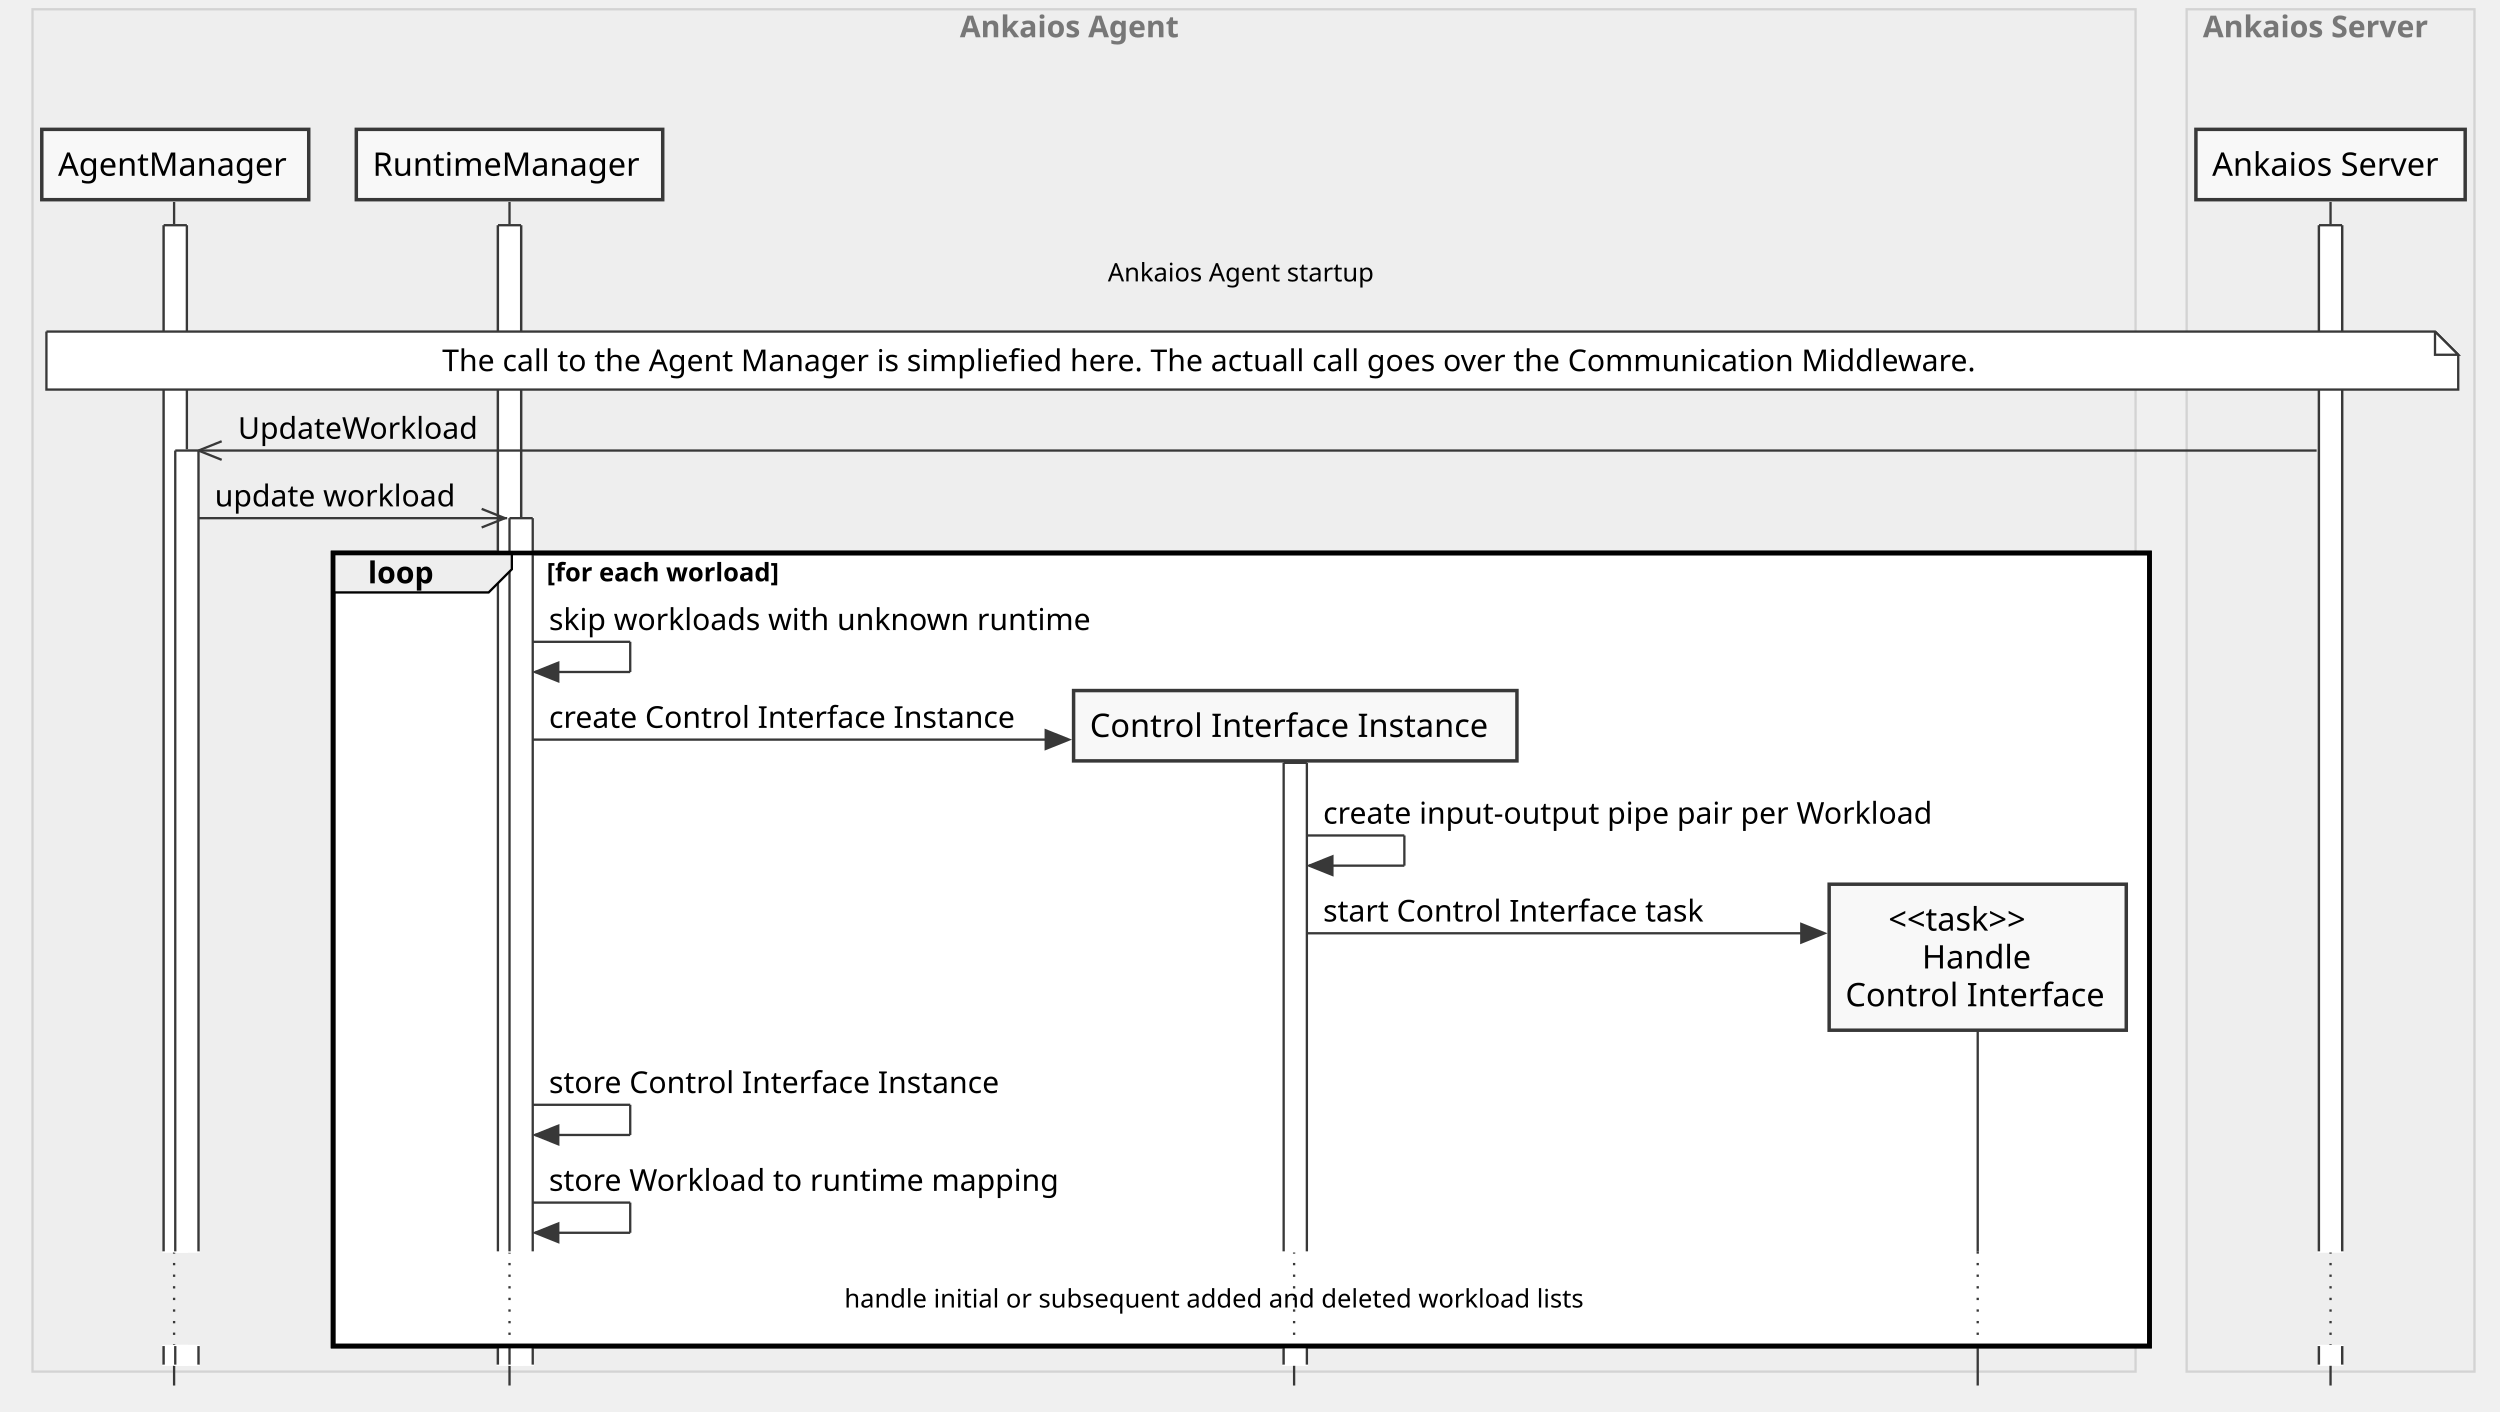
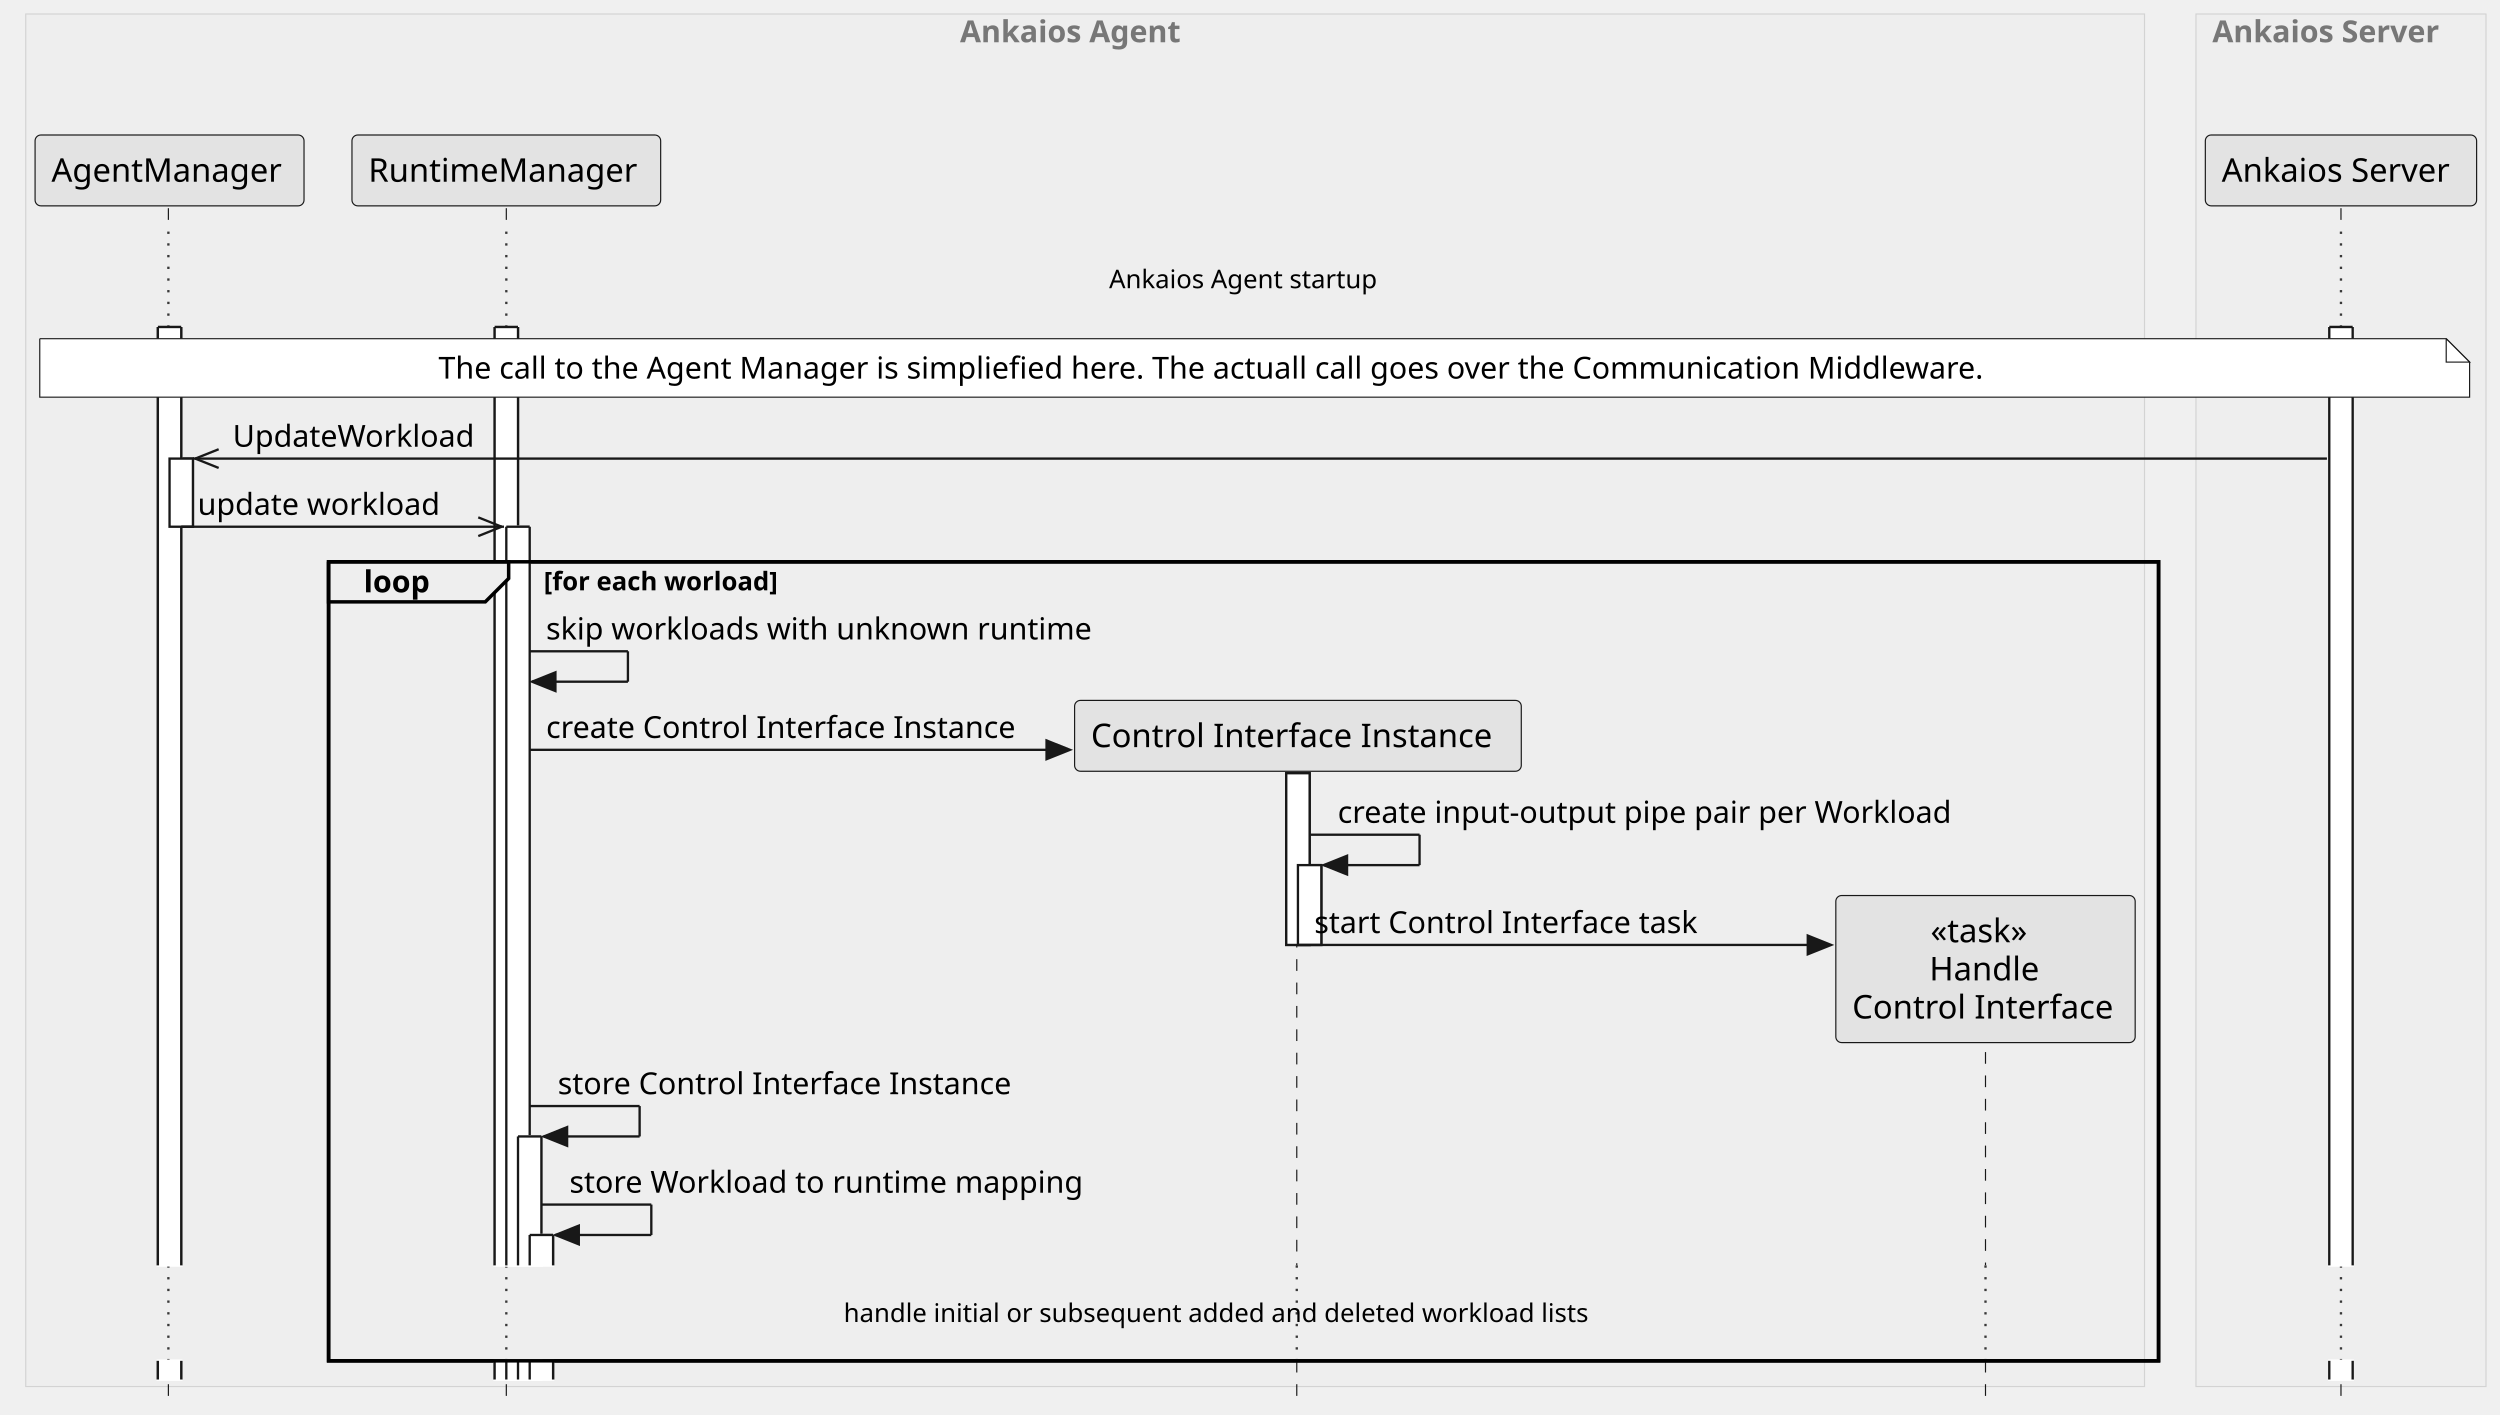
- <svg xmlns="http://www.w3.org/2000/svg" contentScriptType="application/ecmascript" contentStyleType="text/css" height="608px" preserveAspectRatio="none" style="width:1077px;height:608px;" version="1.1" viewBox="0 0 1077 608" width="1077px" zoomAndPan="magnify">
+ <svg xmlns="http://www.w3.org/2000/svg" contentStyleType="text/css" height="605px" preserveAspectRatio="none" style="width:1069px;height:605px;background:#FFFFFF;" version="1.1" viewBox="0 0 1069 605" width="1069px" zoomAndPan="magnify">
  <defs />
  <g>
-     <rect fill="#EEEEEE" height="586.883" style="stroke: #D3D3D3; stroke-width: 1.0;" width="906" x="14" y="4" />
-     <text fill="#777777" font-family="sans-serif" font-size="13" font-weight="bold" lengthAdjust="spacingAndGlyphs" textLength="107" x="413.5" y="16.067">Ankaios Agent</text>
-     <rect fill="#EEEEEE" height="586.883" style="stroke: #D3D3D3; stroke-width: 1.0;" width="124" x="942" y="4" />
-     <text fill="#777777" font-family="sans-serif" font-size="13" font-weight="bold" lengthAdjust="spacingAndGlyphs" textLength="110" x="949" y="16.067">Ankaios Server</text>
-     <rect fill="#FFFFFF" height="442.055" style="stroke: #FFFFFF; stroke-width: 1.0;" width="10" x="70.5" y="97.023" />
-     <line style="stroke: #383838; stroke-width: 1.0;" x1="70.5" x2="70.5" y1="97.023" y2="539.078" />
-     <line style="stroke: #383838; stroke-width: 1.0;" x1="80.5" x2="80.5" y1="97.023" y2="539.078" />
-     <line style="stroke: #383838; stroke-width: 1.0;" x1="70.5" x2="80.5" y1="97.023" y2="97.023" />
-     <rect fill="#FFFFFF" height="8" style="stroke: #FFFFFF; stroke-width: 1.0;" width="10" x="70.5" y="579.883" />
-     <line style="stroke: #383838; stroke-width: 1.0;" x1="70.5" x2="70.5" y1="579.883" y2="587.883" />
-     <line style="stroke: #383838; stroke-width: 1.0;" x1="80.5" x2="80.5" y1="579.883" y2="587.883" />
-     <rect fill="#FFFFFF" height="344.984" style="stroke: #FFFFFF; stroke-width: 1.0;" width="10" x="75.5" y="194.094" />
-     <line style="stroke: #383838; stroke-width: 1.0;" x1="75.5" x2="75.5" y1="194.094" y2="539.078" />
-     <line style="stroke: #383838; stroke-width: 1.0;" x1="85.5" x2="85.5" y1="194.094" y2="539.078" />
-     <line style="stroke: #383838; stroke-width: 1.0;" x1="75.5" x2="85.5" y1="194.094" y2="194.094" />
-     <rect fill="#FFFFFF" height="8" style="stroke: #FFFFFF; stroke-width: 1.0;" width="10" x="75.5" y="579.883" />
-     <line style="stroke: #383838; stroke-width: 1.0;" x1="75.5" x2="75.5" y1="579.883" y2="587.883" />
-     <line style="stroke: #383838; stroke-width: 1.0;" x1="85.5" x2="85.5" y1="579.883" y2="587.883" />
-     <rect fill="#FFFFFF" height="442.055" style="stroke: #FFFFFF; stroke-width: 1.0;" width="10" x="214.5" y="97.023" />
-     <line style="stroke: #383838; stroke-width: 1.0;" x1="214.5" x2="214.5" y1="97.023" y2="539.078" />
-     <line style="stroke: #383838; stroke-width: 1.0;" x1="224.5" x2="224.5" y1="97.023" y2="539.078" />
-     <line style="stroke: #383838; stroke-width: 1.0;" x1="214.5" x2="224.5" y1="97.023" y2="97.023" />
-     <rect fill="#FFFFFF" height="8" style="stroke: #FFFFFF; stroke-width: 1.0;" width="10" x="214.5" y="579.883" />
-     <line style="stroke: #383838; stroke-width: 1.0;" x1="214.5" x2="214.5" y1="579.883" y2="587.883" />
-     <line style="stroke: #383838; stroke-width: 1.0;" x1="224.5" x2="224.5" y1="579.883" y2="587.883" />
-     <rect fill="#FFFFFF" height="315.852" style="stroke: #FFFFFF; stroke-width: 1.0;" width="10" x="219.5" y="223.227" />
-     <line style="stroke: #383838; stroke-width: 1.0;" x1="219.5" x2="219.5" y1="223.227" y2="539.078" />
-     <line style="stroke: #383838; stroke-width: 1.0;" x1="229.5" x2="229.5" y1="223.227" y2="539.078" />
-     <line style="stroke: #383838; stroke-width: 1.0;" x1="219.5" x2="229.5" y1="223.227" y2="223.227" />
-     <rect fill="#FFFFFF" height="8" style="stroke: #FFFFFF; stroke-width: 1.0;" width="10" x="219.5" y="579.883" />
-     <line style="stroke: #383838; stroke-width: 1.0;" x1="219.5" x2="219.5" y1="579.883" y2="587.883" />
-     <line style="stroke: #383838; stroke-width: 1.0;" x1="229.5" x2="229.5" y1="579.883" y2="587.883" />
-     <rect fill="#FFFFFF" height="210.453" style="stroke: #FFFFFF; stroke-width: 1.0;" width="10" x="553" y="328.625" />
-     <line style="stroke: #383838; stroke-width: 1.0;" x1="553" x2="553" y1="328.625" y2="539.078" />
-     <line style="stroke: #383838; stroke-width: 1.0;" x1="563" x2="563" y1="328.625" y2="539.078" />
-     <line style="stroke: #383838; stroke-width: 1.0;" x1="553" x2="563" y1="328.625" y2="328.625" />
-     <rect fill="#FFFFFF" height="8" style="stroke: #FFFFFF; stroke-width: 1.0;" width="10" x="553" y="579.883" />
-     <line style="stroke: #383838; stroke-width: 1.0;" x1="553" x2="553" y1="579.883" y2="587.883" />
-     <line style="stroke: #383838; stroke-width: 1.0;" x1="563" x2="563" y1="579.883" y2="587.883" />
-     <rect fill="#FFFFFF" height="442.055" style="stroke: #FFFFFF; stroke-width: 1.0;" width="10" x="999" y="97.023" />
-     <line style="stroke: #383838; stroke-width: 1.0;" x1="999" x2="999" y1="97.023" y2="539.078" />
-     <line style="stroke: #383838; stroke-width: 1.0;" x1="1009" x2="1009" y1="97.023" y2="539.078" />
-     <line style="stroke: #383838; stroke-width: 1.0;" x1="999" x2="1009" y1="97.023" y2="97.023" />
-     <rect fill="#FFFFFF" height="8" style="stroke: #FFFFFF; stroke-width: 1.0;" width="10" x="999" y="579.883" />
-     <line style="stroke: #383838; stroke-width: 1.0;" x1="999" x2="999" y1="579.883" y2="587.883" />
-     <line style="stroke: #383838; stroke-width: 1.0;" x1="1009" x2="1009" y1="579.883" y2="587.883" />
-     <rect fill="#FFFFFF" height="341.656" style="stroke: #000000; stroke-width: 2.0;" width="782.5" x="143.5" y="238.227" />
-     <line style="stroke: #383838; stroke-width: 1.0;" x1="75" x2="75" y1="87.023" y2="97.023" />
-     <line style="stroke: #383838; stroke-width: 1.0; stroke-dasharray: 1.0,4.0;" x1="75" x2="75" y1="97.023" y2="137.828" />
-     <line style="stroke: #383838; stroke-width: 1.0;" x1="75" x2="75" y1="137.828" y2="539.078" />
-     <line style="stroke: #383838; stroke-width: 1.0; stroke-dasharray: 1.0,4.0;" x1="75" x2="75" y1="539.078" y2="579.883" />
-     <line style="stroke: #383838; stroke-width: 1.0;" x1="75" x2="75" y1="579.883" y2="596.883" />
-     <line style="stroke: #383838; stroke-width: 1.0;" x1="219.5" x2="219.5" y1="87.023" y2="97.023" />
-     <line style="stroke: #383838; stroke-width: 1.0; stroke-dasharray: 1.0,4.0;" x1="219.5" x2="219.5" y1="97.023" y2="137.828" />
-     <line style="stroke: #383838; stroke-width: 1.0;" x1="219.5" x2="219.5" y1="137.828" y2="539.078" />
-     <line style="stroke: #383838; stroke-width: 1.0; stroke-dasharray: 1.0,4.0;" x1="219.5" x2="219.5" y1="539.078" y2="579.883" />
-     <line style="stroke: #383838; stroke-width: 1.0;" x1="219.5" x2="219.5" y1="579.883" y2="596.883" />
-     <line style="stroke: #383838; stroke-width: 1.0;" x1="557.5" x2="557.5" y1="328.141" y2="539.078" />
-     <line style="stroke: #383838; stroke-width: 1.0; stroke-dasharray: 1.0,4.0;" x1="557.5" x2="557.5" y1="539.078" y2="579.883" />
-     <line style="stroke: #383838; stroke-width: 1.0;" x1="557.5" x2="557.5" y1="579.883" y2="596.883" />
-     <line style="stroke: #383838; stroke-width: 1.0;" x1="852" x2="852" y1="427.867" y2="539.078" />
-     <line style="stroke: #383838; stroke-width: 1.0; stroke-dasharray: 1.0,4.0;" x1="852" x2="852" y1="539.078" y2="579.883" />
-     <line style="stroke: #383838; stroke-width: 1.0;" x1="852" x2="852" y1="579.883" y2="596.883" />
-     <line style="stroke: #383838; stroke-width: 1.0;" x1="1004" x2="1004" y1="87.023" y2="97.023" />
-     <line style="stroke: #383838; stroke-width: 1.0; stroke-dasharray: 1.0,4.0;" x1="1004" x2="1004" y1="97.023" y2="137.828" />
-     <line style="stroke: #383838; stroke-width: 1.0;" x1="1004" x2="1004" y1="137.828" y2="539.078" />
-     <line style="stroke: #383838; stroke-width: 1.0; stroke-dasharray: 1.0,4.0;" x1="1004" x2="1004" y1="539.078" y2="579.883" />
-     <line style="stroke: #383838; stroke-width: 1.0;" x1="1004" x2="1004" y1="579.883" y2="596.883" />
-     <rect fill="#F8F8F8" height="30.297" style="stroke: #383838; stroke-width: 1.5;" width="115" x="18" y="55.727" />
-     <text fill="#000000" font-family="sans-serif" font-size="14" lengthAdjust="spacingAndGlyphs" textLength="101" x="25" y="75.722">AgentManager</text>
-     <rect fill="#F8F8F8" height="30.297" style="stroke: #383838; stroke-width: 1.5;" width="132" x="153.5" y="55.727" />
-     <text fill="#000000" font-family="sans-serif" font-size="14" lengthAdjust="spacingAndGlyphs" textLength="118" x="160.5" y="75.722">RuntimeManager</text>
-     <rect fill="#F8F8F8" height="30.297" style="stroke: #383838; stroke-width: 1.5;" width="116" x="946" y="55.727" />
-     <text fill="#000000" font-family="sans-serif" font-size="14" lengthAdjust="spacingAndGlyphs" textLength="102" x="953" y="75.722">Ankaios Server</text>
-     <rect fill="#FFFFFF" height="442.055" style="stroke: #FFFFFF; stroke-width: 1.0;" width="10" x="70.5" y="97.023" />
-     <line style="stroke: #383838; stroke-width: 1.0;" x1="70.5" x2="70.5" y1="97.023" y2="539.078" />
-     <line style="stroke: #383838; stroke-width: 1.0;" x1="80.5" x2="80.5" y1="97.023" y2="539.078" />
-     <line style="stroke: #383838; stroke-width: 1.0;" x1="70.5" x2="80.5" y1="97.023" y2="97.023" />
-     <rect fill="#FFFFFF" height="8" style="stroke: #FFFFFF; stroke-width: 1.0;" width="10" x="70.5" y="579.883" />
-     <line style="stroke: #383838; stroke-width: 1.0;" x1="70.5" x2="70.5" y1="579.883" y2="587.883" />
-     <line style="stroke: #383838; stroke-width: 1.0;" x1="80.5" x2="80.5" y1="579.883" y2="587.883" />
-     <rect fill="#FFFFFF" height="344.984" style="stroke: #FFFFFF; stroke-width: 1.0;" width="10" x="75.5" y="194.094" />
-     <line style="stroke: #383838; stroke-width: 1.0;" x1="75.5" x2="75.5" y1="194.094" y2="539.078" />
-     <line style="stroke: #383838; stroke-width: 1.0;" x1="85.5" x2="85.5" y1="194.094" y2="539.078" />
-     <line style="stroke: #383838; stroke-width: 1.0;" x1="75.5" x2="85.5" y1="194.094" y2="194.094" />
-     <rect fill="#FFFFFF" height="8" style="stroke: #FFFFFF; stroke-width: 1.0;" width="10" x="75.5" y="579.883" />
-     <line style="stroke: #383838; stroke-width: 1.0;" x1="75.5" x2="75.5" y1="579.883" y2="587.883" />
-     <line style="stroke: #383838; stroke-width: 1.0;" x1="85.5" x2="85.5" y1="579.883" y2="587.883" />
-     <rect fill="#FFFFFF" height="442.055" style="stroke: #FFFFFF; stroke-width: 1.0;" width="10" x="214.5" y="97.023" />
-     <line style="stroke: #383838; stroke-width: 1.0;" x1="214.5" x2="214.5" y1="97.023" y2="539.078" />
-     <line style="stroke: #383838; stroke-width: 1.0;" x1="224.5" x2="224.5" y1="97.023" y2="539.078" />
-     <line style="stroke: #383838; stroke-width: 1.0;" x1="214.5" x2="224.5" y1="97.023" y2="97.023" />
-     <rect fill="#FFFFFF" height="8" style="stroke: #FFFFFF; stroke-width: 1.0;" width="10" x="214.5" y="579.883" />
-     <line style="stroke: #383838; stroke-width: 1.0;" x1="214.5" x2="214.5" y1="579.883" y2="587.883" />
-     <line style="stroke: #383838; stroke-width: 1.0;" x1="224.5" x2="224.5" y1="579.883" y2="587.883" />
-     <rect fill="#FFFFFF" height="315.852" style="stroke: #FFFFFF; stroke-width: 1.0;" width="10" x="219.5" y="223.227" />
-     <line style="stroke: #383838; stroke-width: 1.0;" x1="219.5" x2="219.5" y1="223.227" y2="539.078" />
-     <line style="stroke: #383838; stroke-width: 1.0;" x1="229.5" x2="229.5" y1="223.227" y2="539.078" />
-     <line style="stroke: #383838; stroke-width: 1.0;" x1="219.5" x2="229.5" y1="223.227" y2="223.227" />
-     <rect fill="#FFFFFF" height="8" style="stroke: #FFFFFF; stroke-width: 1.0;" width="10" x="219.5" y="579.883" />
-     <line style="stroke: #383838; stroke-width: 1.0;" x1="219.5" x2="219.5" y1="579.883" y2="587.883" />
-     <line style="stroke: #383838; stroke-width: 1.0;" x1="229.5" x2="229.5" y1="579.883" y2="587.883" />
-     <rect fill="#FFFFFF" height="210.453" style="stroke: #FFFFFF; stroke-width: 1.0;" width="10" x="553" y="328.625" />
-     <line style="stroke: #383838; stroke-width: 1.0;" x1="553" x2="553" y1="328.625" y2="539.078" />
-     <line style="stroke: #383838; stroke-width: 1.0;" x1="563" x2="563" y1="328.625" y2="539.078" />
-     <line style="stroke: #383838; stroke-width: 1.0;" x1="553" x2="563" y1="328.625" y2="328.625" />
-     <rect fill="#FFFFFF" height="8" style="stroke: #FFFFFF; stroke-width: 1.0;" width="10" x="553" y="579.883" />
-     <line style="stroke: #383838; stroke-width: 1.0;" x1="553" x2="553" y1="579.883" y2="587.883" />
-     <line style="stroke: #383838; stroke-width: 1.0;" x1="563" x2="563" y1="579.883" y2="587.883" />
-     <rect fill="#FFFFFF" height="442.055" style="stroke: #FFFFFF; stroke-width: 1.0;" width="10" x="999" y="97.023" />
-     <line style="stroke: #383838; stroke-width: 1.0;" x1="999" x2="999" y1="97.023" y2="539.078" />
-     <line style="stroke: #383838; stroke-width: 1.0;" x1="1009" x2="1009" y1="97.023" y2="539.078" />
-     <line style="stroke: #383838; stroke-width: 1.0;" x1="999" x2="1009" y1="97.023" y2="97.023" />
-     <rect fill="#FFFFFF" height="8" style="stroke: #FFFFFF; stroke-width: 1.0;" width="10" x="999" y="579.883" />
-     <line style="stroke: #383838; stroke-width: 1.0;" x1="999" x2="999" y1="579.883" y2="587.883" />
-     <line style="stroke: #383838; stroke-width: 1.0;" x1="1009" x2="1009" y1="579.883" y2="587.883" />
-     <text fill="#000000" font-family="sans-serif" font-size="11" lengthAdjust="spacingAndGlyphs" textLength="125" x="477.25" y="121.234">Ankaios Agent startup</text>
-     <path d="M20,142.828 L20,167.828 L1059,167.828 L1059,152.828 L1049,142.828 L20,142.828 " fill="#FFFFFF" style="stroke: #383838; stroke-width: 1.0;" />
-     <path d="M1049,142.828 L1049,152.828 L1059,152.828 L1049,142.828 " fill="#FFFFFF" style="stroke: #383838; stroke-width: 1.0;" />
-     <text fill="#000000" font-family="sans-serif" font-size="13" lengthAdjust="spacingAndGlyphs" textLength="689" x="190.5" y="159.895">The call to the Agent Manager is simpliefied here. The actuall call goes over the Communication Middleware.</text>
-     <line style="stroke: #383838; stroke-width: 1.0;" x1="85.5" x2="95.5" y1="194.094" y2="190.094" />
-     <line style="stroke: #383838; stroke-width: 1.0;" x1="85.5" x2="95.5" y1="194.094" y2="198.094" />
-     <line style="stroke: #383838; stroke-width: 1.0;" x1="85.5" x2="998" y1="194.094" y2="194.094" />
-     <text fill="#000000" font-family="sans-serif" font-size="13" lengthAdjust="spacingAndGlyphs" textLength="105" x="102.5" y="189.028">UpdateWorkload</text>
-     <line style="stroke: #383838; stroke-width: 1.0;" x1="217.5" x2="207.5" y1="223.227" y2="219.227" />
-     <line style="stroke: #383838; stroke-width: 1.0;" x1="217.5" x2="207.5" y1="223.227" y2="227.227" />
-     <line style="stroke: #383838; stroke-width: 1.0;" x1="85.5" x2="218.5" y1="223.227" y2="223.227" />
-     <text fill="#000000" font-family="sans-serif" font-size="13" lengthAdjust="spacingAndGlyphs" textLength="105" x="92.5" y="218.161">update workload</text>
-     <path d="M143.5,238.227 L220.5,238.227 L220.5,245.227 L210.5,255.227 L143.5,255.227 L143.5,238.227 " fill="#EEEEEE" style="stroke: #000000; stroke-width: 1.0;" />
-     <rect fill="none" height="341.656" style="stroke: #000000; stroke-width: 2.0;" width="782.5" x="143.5" y="238.227" />
-     <text fill="#000000" font-family="sans-serif" font-size="13" font-weight="bold" lengthAdjust="spacingAndGlyphs" textLength="32" x="158.5" y="251.293">loop</text>
-     <text fill="#000000" font-family="sans-serif" font-size="11" font-weight="bold" lengthAdjust="spacingAndGlyphs" textLength="119" x="235.5" y="250.437">[for each worload]</text>
-     <line style="stroke: #383838; stroke-width: 1.0;" x1="229.5" x2="271.5" y1="276.492" y2="276.492" />
-     <line style="stroke: #383838; stroke-width: 1.0;" x1="271.5" x2="271.5" y1="276.492" y2="289.492" />
-     <line style="stroke: #383838; stroke-width: 1.0;" x1="230.5" x2="271.5" y1="289.492" y2="289.492" />
-     <polygon fill="#383838" points="240.5,285.492,230.5,289.492,240.5,293.492" style="stroke: #383838; stroke-width: 1.0;" />
-     <text fill="#000000" font-family="sans-serif" font-size="13" lengthAdjust="spacingAndGlyphs" textLength="235" x="236.5" y="271.426">skip workloads with unknown runtime</text>
-     <polygon fill="#383838" points="450.5,314.625,460.5,318.625,450.5,322.625" style="stroke: #383838; stroke-width: 1.0;" />
-     <line style="stroke: #383838; stroke-width: 1.0;" x1="229.5" x2="456.5" y1="318.625" y2="318.625" />
-     <text fill="#000000" font-family="sans-serif" font-size="13" lengthAdjust="spacingAndGlyphs" textLength="209" x="236.5" y="313.559">create Control Interface Instance</text>
-     <rect fill="#F8F8F8" height="30.297" style="stroke: #383838; stroke-width: 1.5;" width="191" x="462.5" y="297.492" />
-     <text fill="#000000" font-family="sans-serif" font-size="14" lengthAdjust="spacingAndGlyphs" textLength="177" x="469.5" y="317.487">Control Interface Instance</text>
-     <line style="stroke: #383838; stroke-width: 1.0;" x1="563" x2="605" y1="359.922" y2="359.922" />
-     <line style="stroke: #383838; stroke-width: 1.0;" x1="605" x2="605" y1="359.922" y2="372.922" />
-     <line style="stroke: #383838; stroke-width: 1.0;" x1="564" x2="605" y1="372.922" y2="372.922" />
-     <polygon fill="#383838" points="574,368.922,564,372.922,574,376.922" style="stroke: #383838; stroke-width: 1.0;" />
-     <text fill="#000000" font-family="sans-serif" font-size="13" lengthAdjust="spacingAndGlyphs" textLength="270" x="570" y="354.856">create input-output pipe pair per Workload</text>
-     <polygon fill="#383838" points="776,398.055,786,402.055,776,406.055" style="stroke: #383838; stroke-width: 1.0;" />
-     <line style="stroke: #383838; stroke-width: 1.0;" x1="563" x2="782" y1="402.055" y2="402.055" />
-     <text fill="#000000" font-family="sans-serif" font-size="13" lengthAdjust="spacingAndGlyphs" textLength="171" x="570" y="396.989">start Control Interface task</text>
-     <rect fill="#F8F8F8" height="62.891" style="stroke: #383838; stroke-width: 1.5;" width="128" x="788" y="380.922" />
-     <text fill="#000000" font-family="sans-serif" font-size="14" lengthAdjust="spacingAndGlyphs" textLength="77" x="813.5" y="400.917">&lt;&lt;task&gt;&gt;</text>
-     <text fill="#000000" font-family="sans-serif" font-size="14" lengthAdjust="spacingAndGlyphs" textLength="48" x="828" y="417.214">Handle</text>
-     <text fill="#000000" font-family="sans-serif" font-size="14" lengthAdjust="spacingAndGlyphs" textLength="114" x="795" y="433.511">Control Interface</text>
-     <line style="stroke: #383838; stroke-width: 1.0;" x1="229.5" x2="271.5" y1="475.945" y2="475.945" />
-     <line style="stroke: #383838; stroke-width: 1.0;" x1="271.5" x2="271.5" y1="475.945" y2="488.945" />
-     <line style="stroke: #383838; stroke-width: 1.0;" x1="230.5" x2="271.5" y1="488.945" y2="488.945" />
-     <polygon fill="#383838" points="240.5,484.945,230.5,488.945,240.5,492.945" style="stroke: #383838; stroke-width: 1.0;" />
-     <text fill="#000000" font-family="sans-serif" font-size="13" lengthAdjust="spacingAndGlyphs" textLength="201" x="236.5" y="470.879">store Control Interface Instance</text>
-     <line style="stroke: #383838; stroke-width: 1.0;" x1="229.5" x2="271.5" y1="518.078" y2="518.078" />
-     <line style="stroke: #383838; stroke-width: 1.0;" x1="271.5" x2="271.5" y1="518.078" y2="531.078" />
-     <line style="stroke: #383838; stroke-width: 1.0;" x1="230.5" x2="271.5" y1="531.078" y2="531.078" />
-     <polygon fill="#383838" points="240.5,527.078,230.5,531.078,240.5,535.078" style="stroke: #383838; stroke-width: 1.0;" />
-     <text fill="#000000" font-family="sans-serif" font-size="13" lengthAdjust="spacingAndGlyphs" textLength="226" x="236.5" y="513.012">store Workload to runtime mapping</text>
-     <text fill="#000000" font-family="sans-serif" font-size="11" lengthAdjust="spacingAndGlyphs" textLength="352" x="363.75" y="563.289">handle initial or subsequent added and deleted workload lists</text>
+     <rect fill="#EEEEEE" height="586.883" style="stroke:#D3D3D3;stroke-width:0.5;" width="906" x="11" y="6" />
+     <text fill="#777777" font-family="sans-serif" font-size="13" font-weight="bold" lengthAdjust="spacing" textLength="107" x="410.5" y="18.067">Ankaios Agent</text>
+     <rect fill="#EEEEEE" height="586.883" style="stroke:#D3D3D3;stroke-width:0.5;" width="124" x="939" y="6" />
+     <text fill="#777777" font-family="sans-serif" font-size="13" font-weight="bold" lengthAdjust="spacing" textLength="110" x="946" y="18.067">Ankaios Server</text>
+     <rect fill="#FFFFFF" height="401.25" style="stroke:#FFFFFF;stroke-width:1.0;" width="10" x="67.5" y="139.828" />
+     <line style="stroke:#181818;stroke-width:1.0;" x1="67.5" x2="67.5" y1="139.828" y2="541.078" />
+     <line style="stroke:#181818;stroke-width:1.0;" x1="77.5" x2="77.5" y1="139.828" y2="541.078" />
+     <line style="stroke:#181818;stroke-width:1.0;" x1="67.5" x2="77.5" y1="139.828" y2="139.828" />
+     <rect fill="#FFFFFF" height="8" style="stroke:#FFFFFF;stroke-width:1.0;" width="10" x="67.5" y="581.883" />
+     <line style="stroke:#181818;stroke-width:1.0;" x1="67.5" x2="67.5" y1="581.883" y2="589.883" />
+     <line style="stroke:#181818;stroke-width:1.0;" x1="77.5" x2="77.5" y1="581.883" y2="589.883" />
+     <rect fill="#FFFFFF" height="29.133" style="stroke:#181818;stroke-width:1.0;" width="10" x="72.5" y="196.094" />
+     <rect fill="#FFFFFF" height="401.25" style="stroke:#FFFFFF;stroke-width:1.0;" width="10" x="211.5" y="139.828" />
+     <line style="stroke:#181818;stroke-width:1.0;" x1="211.5" x2="211.5" y1="139.828" y2="541.078" />
+     <line style="stroke:#181818;stroke-width:1.0;" x1="221.5" x2="221.5" y1="139.828" y2="541.078" />
+     <line style="stroke:#181818;stroke-width:1.0;" x1="211.5" x2="221.5" y1="139.828" y2="139.828" />
+     <rect fill="#FFFFFF" height="8" style="stroke:#FFFFFF;stroke-width:1.0;" width="10" x="211.5" y="581.883" />
+     <line style="stroke:#181818;stroke-width:1.0;" x1="211.5" x2="211.5" y1="581.883" y2="589.883" />
+     <line style="stroke:#181818;stroke-width:1.0;" x1="221.5" x2="221.5" y1="581.883" y2="589.883" />
+     <rect fill="#FFFFFF" height="315.852" style="stroke:#FFFFFF;stroke-width:1.0;" width="10" x="216.5" y="225.227" />
+     <line style="stroke:#181818;stroke-width:1.0;" x1="216.5" x2="216.5" y1="225.227" y2="541.078" />
+     <line style="stroke:#181818;stroke-width:1.0;" x1="226.5" x2="226.5" y1="225.227" y2="541.078" />
+     <line style="stroke:#181818;stroke-width:1.0;" x1="216.5" x2="226.5" y1="225.227" y2="225.227" />
+     <rect fill="#FFFFFF" height="8" style="stroke:#FFFFFF;stroke-width:1.0;" width="10" x="216.5" y="581.883" />
+     <line style="stroke:#181818;stroke-width:1.0;" x1="216.5" x2="216.5" y1="581.883" y2="589.883" />
+     <line style="stroke:#181818;stroke-width:1.0;" x1="226.5" x2="226.5" y1="581.883" y2="589.883" />
+     <rect fill="#FFFFFF" height="55.133" style="stroke:#FFFFFF;stroke-width:1.0;" width="10" x="221.5" y="485.945" />
+     <line style="stroke:#181818;stroke-width:1.0;" x1="221.5" x2="221.5" y1="485.945" y2="541.078" />
+     <line style="stroke:#181818;stroke-width:1.0;" x1="231.5" x2="231.5" y1="485.945" y2="541.078" />
+     <line style="stroke:#181818;stroke-width:1.0;" x1="221.5" x2="231.5" y1="485.945" y2="485.945" />
+     <rect fill="#FFFFFF" height="8" style="stroke:#FFFFFF;stroke-width:1.0;" width="10" x="221.5" y="581.883" />
+     <line style="stroke:#181818;stroke-width:1.0;" x1="221.5" x2="221.5" y1="581.883" y2="589.883" />
+     <line style="stroke:#181818;stroke-width:1.0;" x1="231.5" x2="231.5" y1="581.883" y2="589.883" />
+     <rect fill="#FFFFFF" height="13" style="stroke:#FFFFFF;stroke-width:1.0;" width="10" x="226.5" y="528.078" />
+     <line style="stroke:#181818;stroke-width:1.0;" x1="226.5" x2="226.5" y1="528.078" y2="541.078" />
+     <line style="stroke:#181818;stroke-width:1.0;" x1="236.5" x2="236.5" y1="528.078" y2="541.078" />
+     <line style="stroke:#181818;stroke-width:1.0;" x1="226.5" x2="236.5" y1="528.078" y2="528.078" />
+     <rect fill="#FFFFFF" height="8" style="stroke:#FFFFFF;stroke-width:1.0;" width="10" x="226.5" y="581.883" />
+     <line style="stroke:#181818;stroke-width:1.0;" x1="226.5" x2="226.5" y1="581.883" y2="589.883" />
+     <line style="stroke:#181818;stroke-width:1.0;" x1="236.5" x2="236.5" y1="581.883" y2="589.883" />
+     <rect fill="#FFFFFF" height="73.43" style="stroke:#181818;stroke-width:1.0;" width="10" x="550" y="330.625" />
+     <rect fill="#FFFFFF" height="34.133" style="stroke:#181818;stroke-width:1.0;" width="10" x="555" y="369.922" />
+     <rect fill="#FFFFFF" height="401.25" style="stroke:#FFFFFF;stroke-width:1.0;" width="10" x="996" y="139.828" />
+     <line style="stroke:#181818;stroke-width:1.0;" x1="996" x2="996" y1="139.828" y2="541.078" />
+     <line style="stroke:#181818;stroke-width:1.0;" x1="1006" x2="1006" y1="139.828" y2="541.078" />
+     <line style="stroke:#181818;stroke-width:1.0;" x1="996" x2="1006" y1="139.828" y2="139.828" />
+     <rect fill="#FFFFFF" height="8" style="stroke:#FFFFFF;stroke-width:1.0;" width="10" x="996" y="581.883" />
+     <line style="stroke:#181818;stroke-width:1.0;" x1="996" x2="996" y1="581.883" y2="589.883" />
+     <line style="stroke:#181818;stroke-width:1.0;" x1="1006" x2="1006" y1="581.883" y2="589.883" />
+     <rect fill="none" height="341.656" style="stroke:#000000;stroke-width:1.5;" width="782.5" x="140.5" y="240.227" />
+     <line style="stroke:#181818;stroke-width:0.5;stroke-dasharray:5.0,5.0;" x1="72" x2="72" y1="89.023" y2="99.023" />
+     <line style="stroke:#383838;stroke-width:1.0;stroke-dasharray:1.0,4.0;" x1="72" x2="72" y1="99.023" y2="139.828" />
+     <line style="stroke:#181818;stroke-width:0.5;stroke-dasharray:5.0,5.0;" x1="72" x2="72" y1="139.828" y2="541.078" />
+     <line style="stroke:#383838;stroke-width:1.0;stroke-dasharray:1.0,4.0;" x1="72" x2="72" y1="541.078" y2="581.883" />
+     <line style="stroke:#181818;stroke-width:0.5;stroke-dasharray:5.0,5.0;" x1="72" x2="72" y1="581.883" y2="598.883" />
+     <line style="stroke:#181818;stroke-width:0.5;stroke-dasharray:5.0,5.0;" x1="216.5" x2="216.5" y1="89.023" y2="99.023" />
+     <line style="stroke:#383838;stroke-width:1.0;stroke-dasharray:1.0,4.0;" x1="216.5" x2="216.5" y1="99.023" y2="139.828" />
+     <line style="stroke:#181818;stroke-width:0.5;stroke-dasharray:5.0,5.0;" x1="216.5" x2="216.5" y1="139.828" y2="541.078" />
+     <line style="stroke:#383838;stroke-width:1.0;stroke-dasharray:1.0,4.0;" x1="216.5" x2="216.5" y1="541.078" y2="581.883" />
+     <line style="stroke:#181818;stroke-width:0.5;stroke-dasharray:5.0,5.0;" x1="216.5" x2="216.5" y1="581.883" y2="598.883" />
+     <line style="stroke:#181818;stroke-width:0.5;stroke-dasharray:5.0,5.0;" x1="554.5" x2="554.5" y1="330.141" y2="541.078" />
+     <line style="stroke:#383838;stroke-width:1.0;stroke-dasharray:1.0,4.0;" x1="554.5" x2="554.5" y1="541.078" y2="581.883" />
+     <line style="stroke:#181818;stroke-width:0.5;stroke-dasharray:5.0,5.0;" x1="554.5" x2="554.5" y1="581.883" y2="598.883" />
+     <line style="stroke:#181818;stroke-width:0.5;stroke-dasharray:5.0,5.0;" x1="849" x2="849" y1="429.867" y2="541.078" />
+     <line style="stroke:#383838;stroke-width:1.0;stroke-dasharray:1.0,4.0;" x1="849" x2="849" y1="541.078" y2="581.883" />
+     <line style="stroke:#181818;stroke-width:0.5;stroke-dasharray:5.0,5.0;" x1="849" x2="849" y1="581.883" y2="598.883" />
+     <line style="stroke:#181818;stroke-width:0.5;stroke-dasharray:5.0,5.0;" x1="1001" x2="1001" y1="89.023" y2="99.023" />
+     <line style="stroke:#383838;stroke-width:1.0;stroke-dasharray:1.0,4.0;" x1="1001" x2="1001" y1="99.023" y2="139.828" />
+     <line style="stroke:#181818;stroke-width:0.5;stroke-dasharray:5.0,5.0;" x1="1001" x2="1001" y1="139.828" y2="541.078" />
+     <line style="stroke:#383838;stroke-width:1.0;stroke-dasharray:1.0,4.0;" x1="1001" x2="1001" y1="541.078" y2="581.883" />
+     <line style="stroke:#181818;stroke-width:0.5;stroke-dasharray:5.0,5.0;" x1="1001" x2="1001" y1="581.883" y2="598.883" />
+     <rect fill="#E3E3E3" height="30.297" rx="2.5" ry="2.5" style="stroke:#181818;stroke-width:0.5;" width="115" x="15" y="57.727" />
+     <text fill="#000000" font-family="sans-serif" font-size="14" lengthAdjust="spacing" textLength="101" x="22" y="77.722">AgentManager</text>
+     <rect fill="#E3E3E3" height="30.297" rx="2.5" ry="2.5" style="stroke:#181818;stroke-width:0.5;" width="132" x="150.5" y="57.727" />
+     <text fill="#000000" font-family="sans-serif" font-size="14" lengthAdjust="spacing" textLength="118" x="157.5" y="77.722">RuntimeManager</text>
+     <rect fill="#E3E3E3" height="30.297" rx="2.5" ry="2.5" style="stroke:#181818;stroke-width:0.5;" width="116" x="943" y="57.727" />
+     <text fill="#000000" font-family="sans-serif" font-size="14" lengthAdjust="spacing" textLength="102" x="950" y="77.722">Ankaios Server</text>
+     <rect fill="#FFFFFF" height="401.25" style="stroke:#FFFFFF;stroke-width:1.0;" width="10" x="67.5" y="139.828" />
+     <line style="stroke:#181818;stroke-width:1.0;" x1="67.5" x2="67.5" y1="139.828" y2="541.078" />
+     <line style="stroke:#181818;stroke-width:1.0;" x1="77.5" x2="77.5" y1="139.828" y2="541.078" />
+     <line style="stroke:#181818;stroke-width:1.0;" x1="67.5" x2="77.5" y1="139.828" y2="139.828" />
+     <rect fill="#FFFFFF" height="8" style="stroke:#FFFFFF;stroke-width:1.0;" width="10" x="67.5" y="581.883" />
+     <line style="stroke:#181818;stroke-width:1.0;" x1="67.5" x2="67.5" y1="581.883" y2="589.883" />
+     <line style="stroke:#181818;stroke-width:1.0;" x1="77.5" x2="77.5" y1="581.883" y2="589.883" />
+     <rect fill="#FFFFFF" height="29.133" style="stroke:#181818;stroke-width:1.0;" width="10" x="72.5" y="196.094" />
+     <rect fill="#FFFFFF" height="401.25" style="stroke:#FFFFFF;stroke-width:1.0;" width="10" x="211.5" y="139.828" />
+     <line style="stroke:#181818;stroke-width:1.0;" x1="211.5" x2="211.5" y1="139.828" y2="541.078" />
+     <line style="stroke:#181818;stroke-width:1.0;" x1="221.5" x2="221.5" y1="139.828" y2="541.078" />
+     <line style="stroke:#181818;stroke-width:1.0;" x1="211.5" x2="221.5" y1="139.828" y2="139.828" />
+     <rect fill="#FFFFFF" height="8" style="stroke:#FFFFFF;stroke-width:1.0;" width="10" x="211.5" y="581.883" />
+     <line style="stroke:#181818;stroke-width:1.0;" x1="211.5" x2="211.5" y1="581.883" y2="589.883" />
+     <line style="stroke:#181818;stroke-width:1.0;" x1="221.5" x2="221.5" y1="581.883" y2="589.883" />
+     <rect fill="#FFFFFF" height="315.852" style="stroke:#FFFFFF;stroke-width:1.0;" width="10" x="216.5" y="225.227" />
+     <line style="stroke:#181818;stroke-width:1.0;" x1="216.5" x2="216.5" y1="225.227" y2="541.078" />
+     <line style="stroke:#181818;stroke-width:1.0;" x1="226.5" x2="226.5" y1="225.227" y2="541.078" />
+     <line style="stroke:#181818;stroke-width:1.0;" x1="216.5" x2="226.5" y1="225.227" y2="225.227" />
+     <rect fill="#FFFFFF" height="8" style="stroke:#FFFFFF;stroke-width:1.0;" width="10" x="216.5" y="581.883" />
+     <line style="stroke:#181818;stroke-width:1.0;" x1="216.5" x2="216.5" y1="581.883" y2="589.883" />
+     <line style="stroke:#181818;stroke-width:1.0;" x1="226.5" x2="226.5" y1="581.883" y2="589.883" />
+     <rect fill="#FFFFFF" height="55.133" style="stroke:#FFFFFF;stroke-width:1.0;" width="10" x="221.5" y="485.945" />
+     <line style="stroke:#181818;stroke-width:1.0;" x1="221.5" x2="221.5" y1="485.945" y2="541.078" />
+     <line style="stroke:#181818;stroke-width:1.0;" x1="231.5" x2="231.5" y1="485.945" y2="541.078" />
+     <line style="stroke:#181818;stroke-width:1.0;" x1="221.5" x2="231.5" y1="485.945" y2="485.945" />
+     <rect fill="#FFFFFF" height="8" style="stroke:#FFFFFF;stroke-width:1.0;" width="10" x="221.5" y="581.883" />
+     <line style="stroke:#181818;stroke-width:1.0;" x1="221.5" x2="221.5" y1="581.883" y2="589.883" />
+     <line style="stroke:#181818;stroke-width:1.0;" x1="231.5" x2="231.5" y1="581.883" y2="589.883" />
+     <rect fill="#FFFFFF" height="13" style="stroke:#FFFFFF;stroke-width:1.0;" width="10" x="226.5" y="528.078" />
+     <line style="stroke:#181818;stroke-width:1.0;" x1="226.5" x2="226.5" y1="528.078" y2="541.078" />
+     <line style="stroke:#181818;stroke-width:1.0;" x1="236.5" x2="236.5" y1="528.078" y2="541.078" />
+     <line style="stroke:#181818;stroke-width:1.0;" x1="226.5" x2="236.5" y1="528.078" y2="528.078" />
+     <rect fill="#FFFFFF" height="8" style="stroke:#FFFFFF;stroke-width:1.0;" width="10" x="226.5" y="581.883" />
+     <line style="stroke:#181818;stroke-width:1.0;" x1="226.5" x2="226.5" y1="581.883" y2="589.883" />
+     <line style="stroke:#181818;stroke-width:1.0;" x1="236.5" x2="236.5" y1="581.883" y2="589.883" />
+     <rect fill="#FFFFFF" height="73.43" style="stroke:#181818;stroke-width:1.0;" width="10" x="550" y="330.625" />
+     <rect fill="#FFFFFF" height="34.133" style="stroke:#181818;stroke-width:1.0;" width="10" x="555" y="369.922" />
+     <rect fill="#FFFFFF" height="401.25" style="stroke:#FFFFFF;stroke-width:1.0;" width="10" x="996" y="139.828" />
+     <line style="stroke:#181818;stroke-width:1.0;" x1="996" x2="996" y1="139.828" y2="541.078" />
+     <line style="stroke:#181818;stroke-width:1.0;" x1="1006" x2="1006" y1="139.828" y2="541.078" />
+     <line style="stroke:#181818;stroke-width:1.0;" x1="996" x2="1006" y1="139.828" y2="139.828" />
+     <rect fill="#FFFFFF" height="8" style="stroke:#FFFFFF;stroke-width:1.0;" width="10" x="996" y="581.883" />
+     <line style="stroke:#181818;stroke-width:1.0;" x1="996" x2="996" y1="581.883" y2="589.883" />
+     <line style="stroke:#181818;stroke-width:1.0;" x1="1006" x2="1006" y1="581.883" y2="589.883" />
+     <text fill="#000000" font-family="sans-serif" font-size="11" lengthAdjust="spacing" textLength="125" x="474.25" y="123.234">Ankaios Agent startup</text>
+     <path d="M17,144.828 L17,169.828 L1056,169.828 L1056,154.828 L1046,144.828 L17,144.828 " fill="#FFFFFF" style="stroke:#181818;stroke-width:0.5;" />
+     <path d="M1046,144.828 L1046,154.828 L1056,154.828 L1046,144.828 " fill="#FFFFFF" style="stroke:#181818;stroke-width:0.5;" />
+     <text fill="#000000" font-family="sans-serif" font-size="13" lengthAdjust="spacing" textLength="689" x="187.5" y="161.895">The call to the Agent Manager is simpliefied here. The actuall call goes over the Communication Middleware.</text>
+     <line style="stroke:#181818;stroke-width:1.0;" x1="83.5" x2="93.5" y1="196.094" y2="192.094" />
+     <line style="stroke:#181818;stroke-width:1.0;" x1="83.5" x2="93.5" y1="196.094" y2="200.094" />
+     <line style="stroke:#181818;stroke-width:1.0;" x1="82.5" x2="995" y1="196.094" y2="196.094" />
+     <text fill="#000000" font-family="sans-serif" font-size="13" lengthAdjust="spacing" textLength="105" x="99.5" y="191.028">UpdateWorkload</text>
+     <line style="stroke:#181818;stroke-width:1.0;" x1="214.5" x2="204.5" y1="225.227" y2="221.227" />
+     <line style="stroke:#181818;stroke-width:1.0;" x1="214.5" x2="204.5" y1="225.227" y2="229.227" />
+     <line style="stroke:#181818;stroke-width:1.0;" x1="77.5" x2="215.5" y1="225.227" y2="225.227" />
+     <text fill="#000000" font-family="sans-serif" font-size="13" lengthAdjust="spacing" textLength="105" x="84.5" y="220.161">update workload</text>
+     <path d="M140.5,240.227 L217.5,240.227 L217.5,247.359 L207.5,257.359 L140.5,257.359 L140.5,240.227 " fill="#EEEEEE" style="stroke:#000000;stroke-width:1.5;" />
+     <rect fill="none" height="341.656" style="stroke:#000000;stroke-width:1.5;" width="782.5" x="140.5" y="240.227" />
+     <text fill="#000000" font-family="sans-serif" font-size="13" font-weight="bold" lengthAdjust="spacing" textLength="32" x="155.5" y="253.293">loop</text>
+     <text fill="#000000" font-family="sans-serif" font-size="11" font-weight="bold" lengthAdjust="spacing" textLength="119" x="232.5" y="252.437">[for each worload]</text>
+     <line style="stroke:#181818;stroke-width:1.0;" x1="226.5" x2="268.5" y1="278.492" y2="278.492" />
+     <line style="stroke:#181818;stroke-width:1.0;" x1="268.5" x2="268.5" y1="278.492" y2="291.492" />
+     <line style="stroke:#181818;stroke-width:1.0;" x1="227.5" x2="268.5" y1="291.492" y2="291.492" />
+     <polygon fill="#181818" points="237.5,287.492,227.5,291.492,237.5,295.492" style="stroke:#181818;stroke-width:1.0;" />
+     <text fill="#000000" font-family="sans-serif" font-size="13" lengthAdjust="spacing" textLength="235" x="233.5" y="273.426">skip workloads with unknown runtime</text>
+     <polygon fill="#181818" points="447.5,316.625,457.5,320.625,447.5,324.625" style="stroke:#181818;stroke-width:1.0;" />
+     <line style="stroke:#181818;stroke-width:1.0;" x1="226.5" x2="453.5" y1="320.625" y2="320.625" />
+     <text fill="#000000" font-family="sans-serif" font-size="13" lengthAdjust="spacing" textLength="209" x="233.5" y="315.559">create Control Interface Instance</text>
+     <rect fill="#E3E3E3" height="30.297" rx="2.5" ry="2.5" style="stroke:#181818;stroke-width:0.5;" width="191" x="459.5" y="299.492" />
+     <text fill="#000000" font-family="sans-serif" font-size="14" lengthAdjust="spacing" textLength="177" x="466.5" y="319.487">Control Interface Instance</text>
+     <line style="stroke:#181818;stroke-width:1.0;" x1="560" x2="607" y1="356.922" y2="356.922" />
+     <line style="stroke:#181818;stroke-width:1.0;" x1="607" x2="607" y1="356.922" y2="369.922" />
+     <line style="stroke:#181818;stroke-width:1.0;" x1="566" x2="607" y1="369.922" y2="369.922" />
+     <polygon fill="#181818" points="576,365.922,566,369.922,576,373.922" style="stroke:#181818;stroke-width:1.0;" />
+     <text fill="#000000" font-family="sans-serif" font-size="13" lengthAdjust="spacing" textLength="270" x="572" y="351.856">create input-output pipe pair per Workload</text>
+     <polygon fill="#181818" points="773,400.055,783,404.055,773,408.055" style="stroke:#181818;stroke-width:1.0;" />
+     <line style="stroke:#181818;stroke-width:1.0;" x1="555" x2="779" y1="404.055" y2="404.055" />
+     <text fill="#000000" font-family="sans-serif" font-size="13" lengthAdjust="spacing" textLength="171" x="562" y="398.989">start Control Interface task</text>
+     <rect fill="#E3E3E3" height="62.891" rx="2.5" ry="2.5" style="stroke:#181818;stroke-width:0.5;" width="128" x="785" y="382.922" />
+     <text fill="#000000" font-family="sans-serif" font-size="14" lengthAdjust="spacing" textLength="47" x="825.5" y="402.917">«task»</text>
+     <text fill="#000000" font-family="sans-serif" font-size="14" lengthAdjust="spacing" textLength="48" x="825" y="419.214">Handle</text>
+     <text fill="#000000" font-family="sans-serif" font-size="14" lengthAdjust="spacing" textLength="114" x="792" y="435.511">Control Interface</text>
+     <line style="stroke:#181818;stroke-width:1.0;" x1="226.5" x2="273.5" y1="472.945" y2="472.945" />
+     <line style="stroke:#181818;stroke-width:1.0;" x1="273.5" x2="273.5" y1="472.945" y2="485.945" />
+     <line style="stroke:#181818;stroke-width:1.0;" x1="232.5" x2="273.5" y1="485.945" y2="485.945" />
+     <polygon fill="#181818" points="242.5,481.945,232.5,485.945,242.5,489.945" style="stroke:#181818;stroke-width:1.0;" />
+     <text fill="#000000" font-family="sans-serif" font-size="13" lengthAdjust="spacing" textLength="201" x="238.5" y="467.879">store Control Interface Instance</text>
+     <line style="stroke:#181818;stroke-width:1.0;" x1="231.5" x2="278.5" y1="515.078" y2="515.078" />
+     <line style="stroke:#181818;stroke-width:1.0;" x1="278.5" x2="278.5" y1="515.078" y2="528.078" />
+     <line style="stroke:#181818;stroke-width:1.0;" x1="237.5" x2="278.5" y1="528.078" y2="528.078" />
+     <polygon fill="#181818" points="247.5,524.078,237.5,528.078,247.5,532.078" style="stroke:#181818;stroke-width:1.0;" />
+     <text fill="#000000" font-family="sans-serif" font-size="13" lengthAdjust="spacing" textLength="226" x="243.5" y="510.012">store Workload to runtime mapping</text>
+     <text fill="#000000" font-family="sans-serif" font-size="11" lengthAdjust="spacing" textLength="352" x="360.75" y="565.289">handle initial or subsequent added and deleted workload lists</text>
  </g>
</svg>
